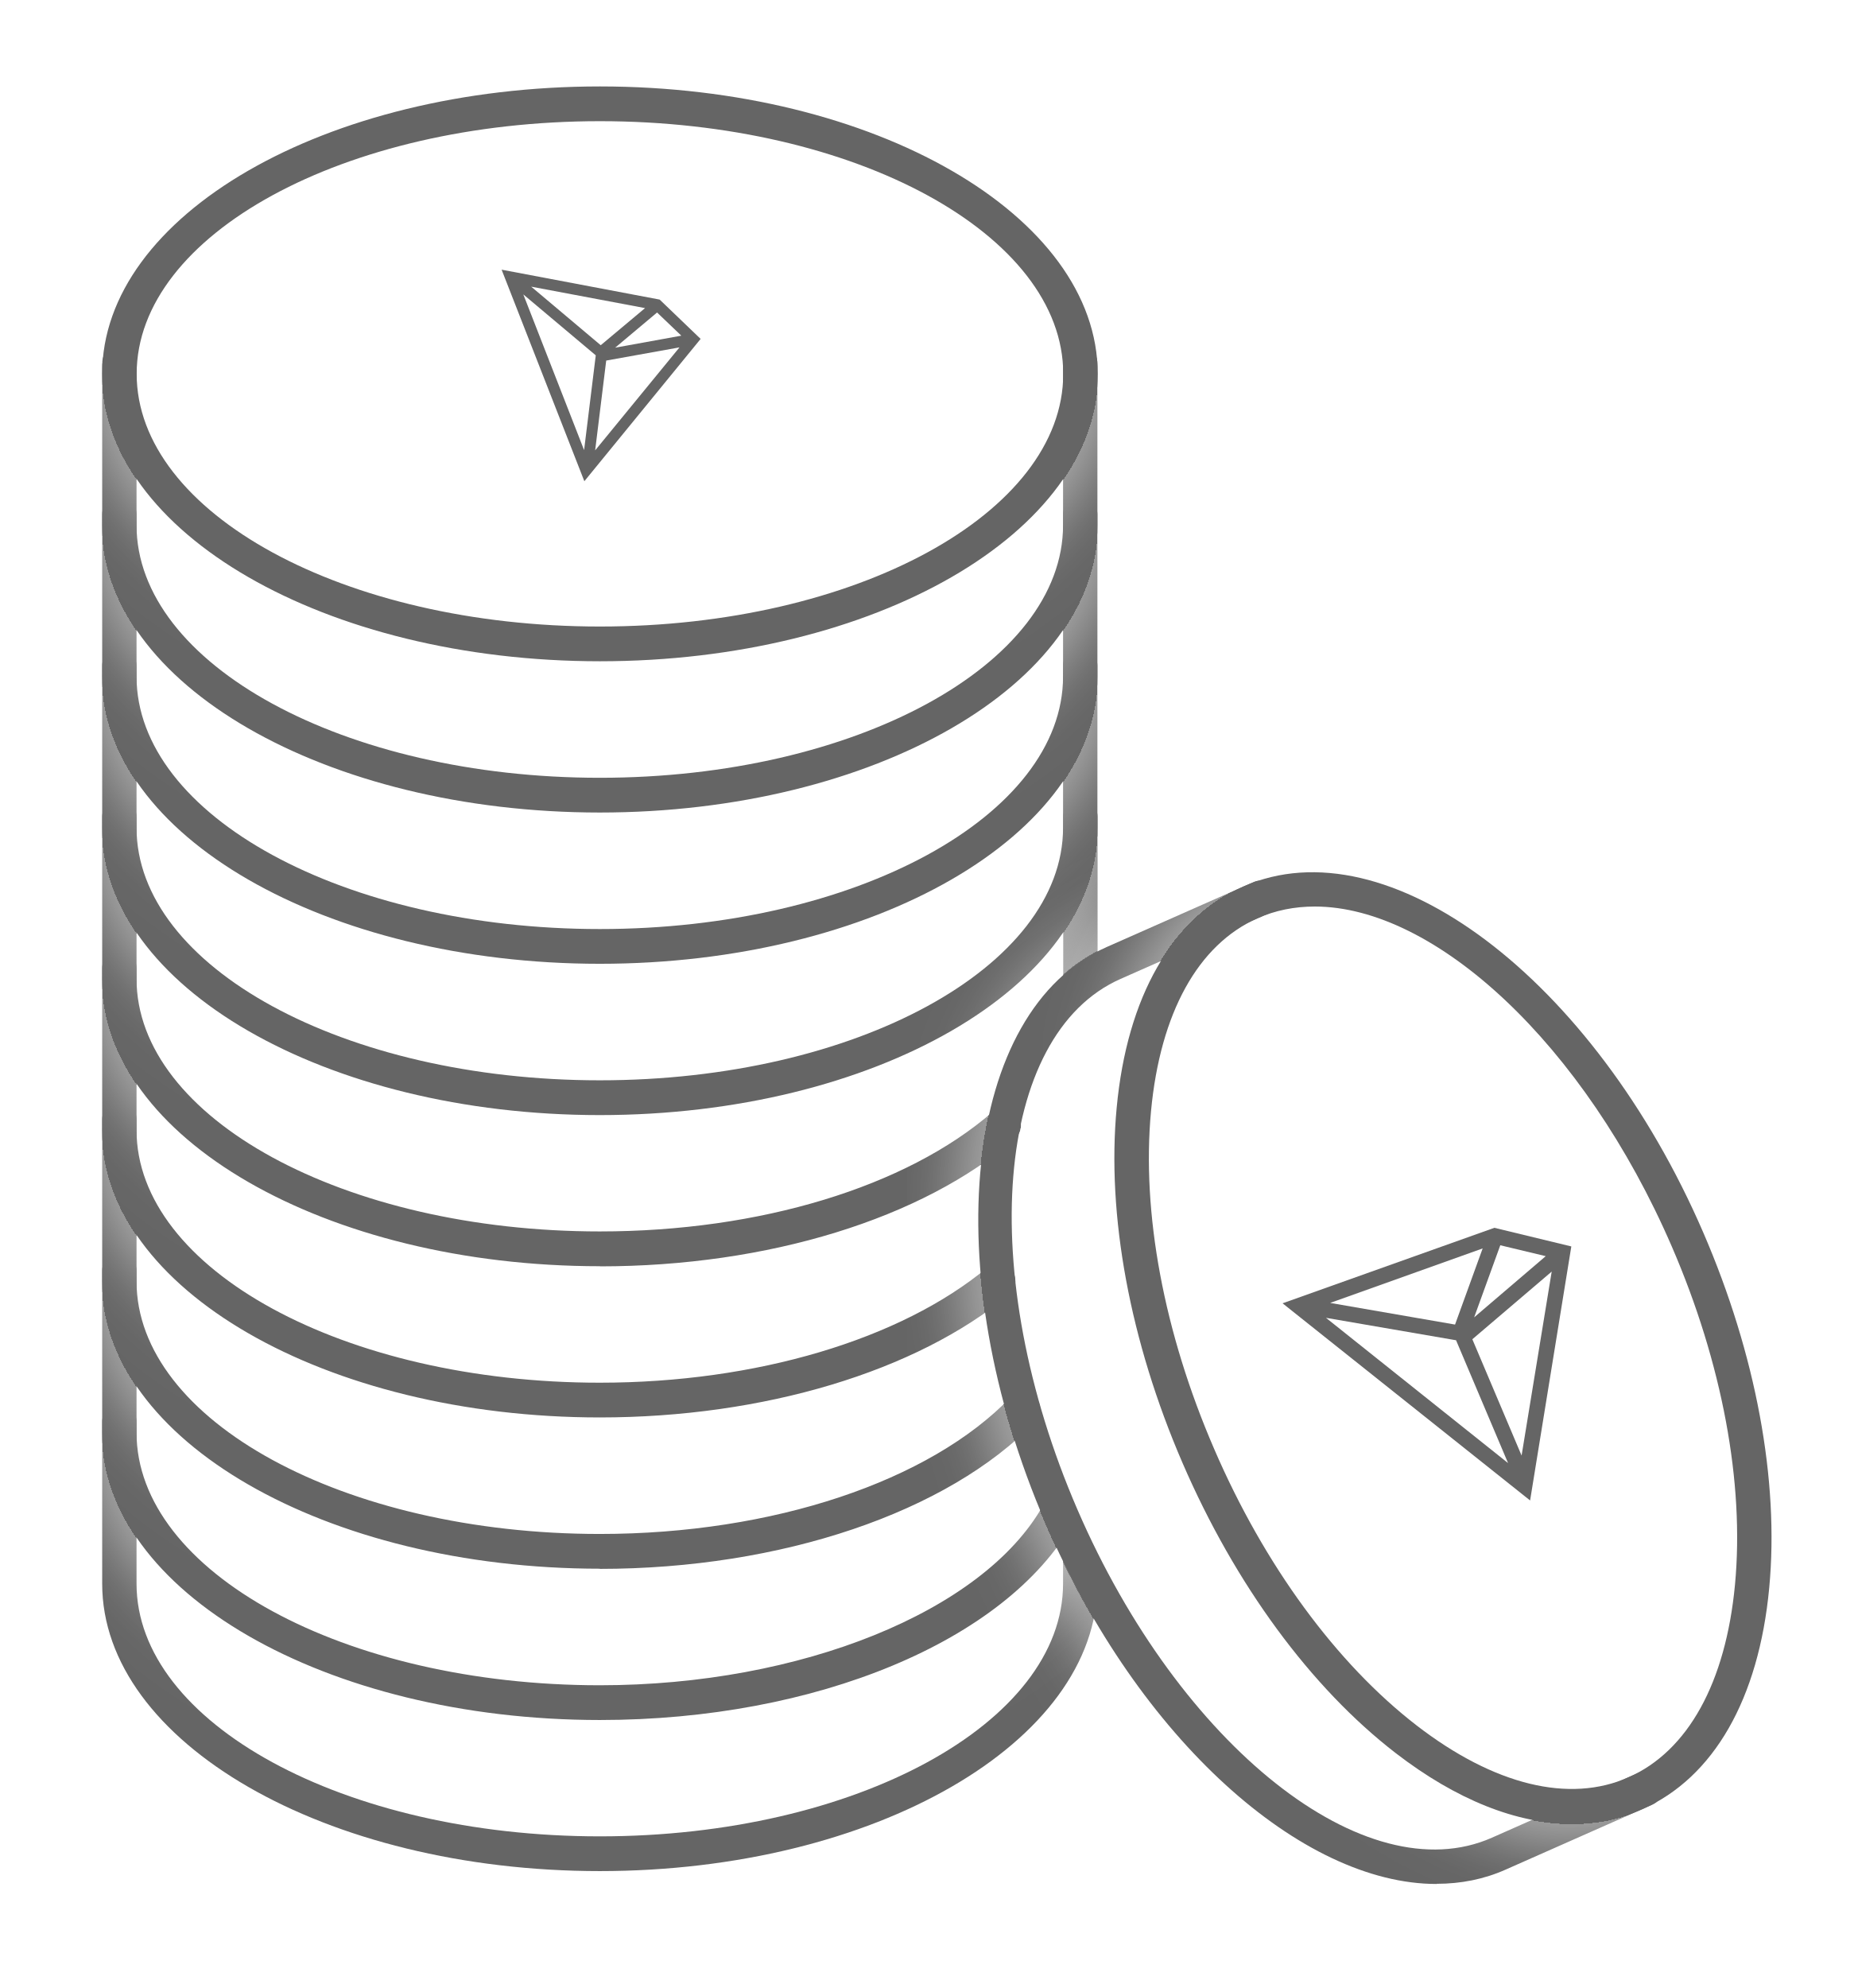
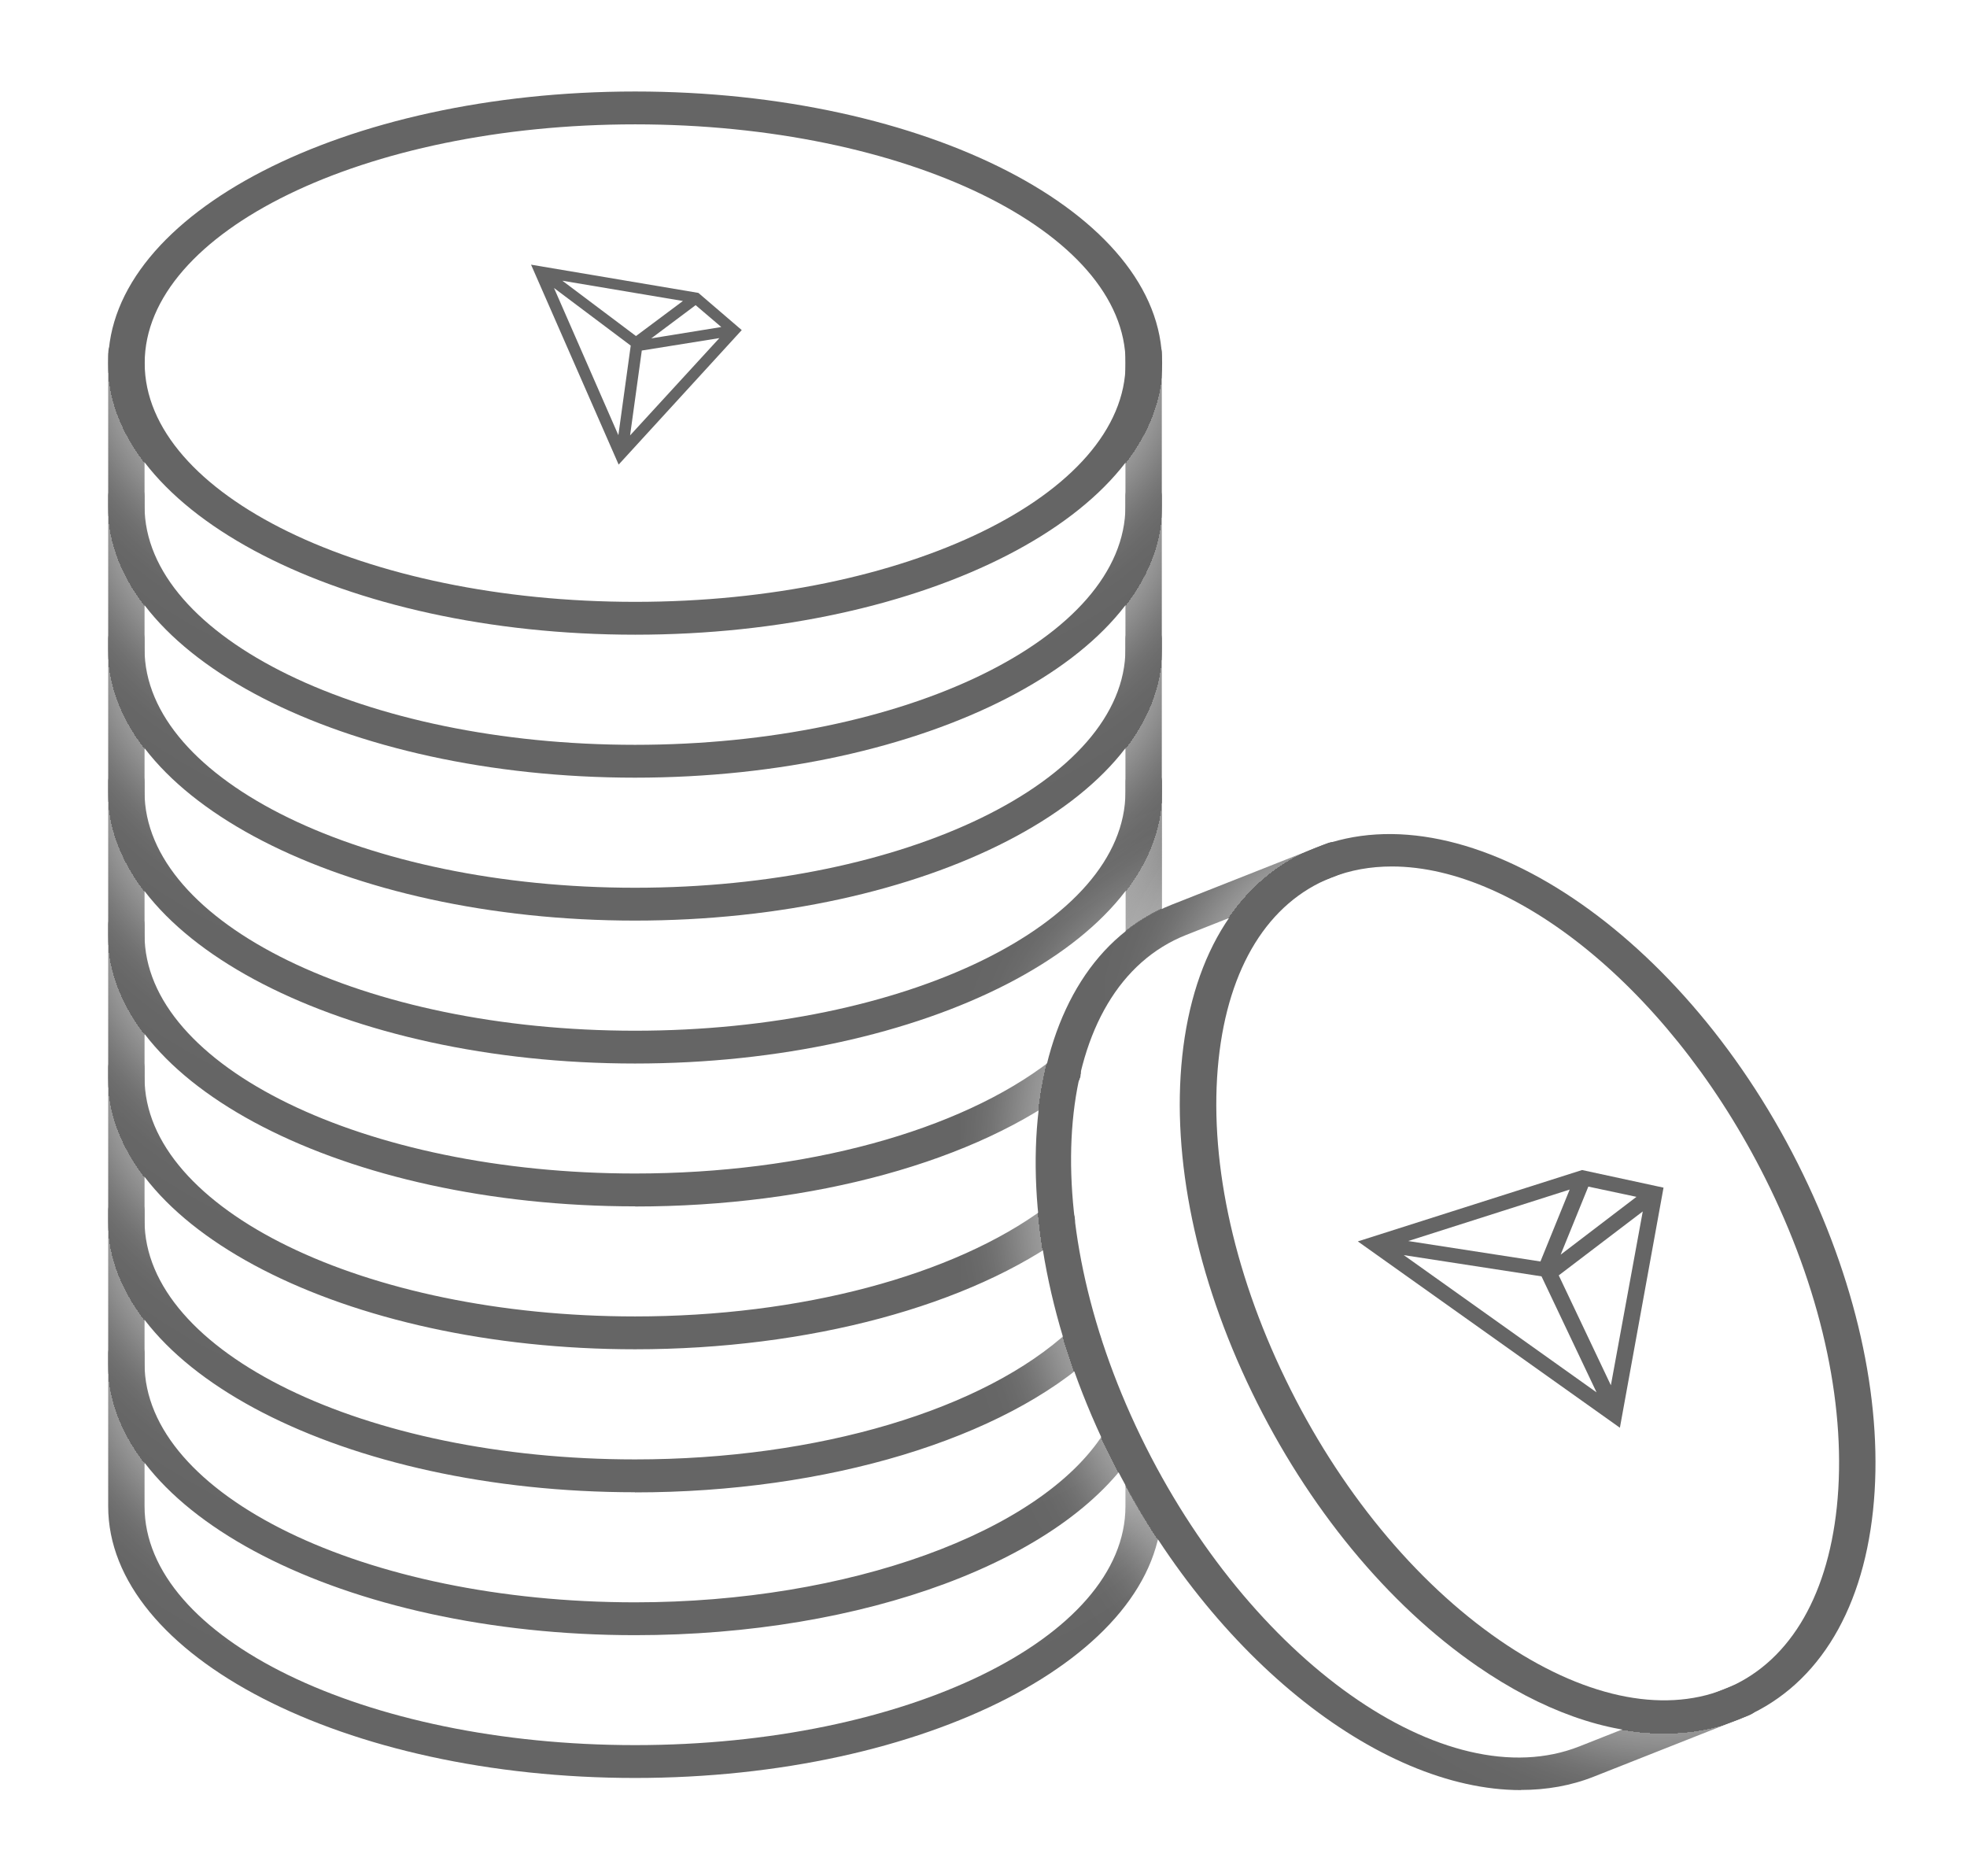
- <svg xmlns="http://www.w3.org/2000/svg" width="43" height="46" viewBox="0 0 43 46" fill="none">
+ <svg xmlns="http://www.w3.org/2000/svg" width="43" height="41" viewBox="0 0 43 41" fill="none">
  <g filter="url(#filter0_d_524_1945)">
-     <path d="M13.885 43.295C7.534 43.295 2.365 40.313 2.365 36.645V32.896C2.365 32.672 2.545 32.494 2.762 32.494C2.98 32.494 3.16 32.676 3.16 32.896V36.645C3.16 39.869 7.969 42.491 13.882 42.491C19.794 42.491 24.603 39.869 24.603 36.645V36.043C24.603 35.819 24.783 35.641 25.001 35.641C25.219 35.641 25.398 35.823 25.398 36.043V36.645C25.398 40.313 20.23 43.295 13.878 43.295H13.885Z" fill="#656565" />
+     <path d="M13.885 38.862C7.534 38.862 2.365 36.2 2.365 32.925V29.579C2.365 29.38 2.545 29.221 2.762 29.221C2.98 29.221 3.16 29.383 3.16 29.579V32.925C3.16 35.803 7.969 38.144 13.882 38.144C19.794 38.144 24.603 35.803 24.603 32.925V32.389C24.603 32.189 24.783 32.03 25.001 32.03C25.219 32.03 25.398 32.192 25.398 32.389V32.925C25.398 36.2 20.23 38.862 13.878 38.862H13.885Z" fill="#656565" />
  </g>
  <g filter="url(#filter1_d_524_1945)">
-     <path d="M13.885 39.799C7.534 39.799 2.365 36.816 2.365 33.148V29.4C2.365 29.176 2.545 28.998 2.762 28.998C2.98 28.998 3.16 29.179 3.16 29.4V33.148C3.16 36.372 7.969 38.995 13.882 38.995C18.532 38.995 22.75 37.288 24.133 34.847C24.244 34.655 24.486 34.589 24.676 34.697C24.866 34.809 24.932 35.054 24.825 35.246C23.279 37.97 18.881 39.799 13.882 39.799H13.885Z" fill="#656565" />
+     <path d="M13.885 35.741C7.534 35.741 2.365 33.078 2.365 29.804V26.458C2.365 26.258 2.545 26.099 2.762 26.099C2.98 26.099 3.16 26.261 3.16 26.458V29.804C3.16 32.682 7.969 35.023 13.882 35.023C18.532 35.023 22.75 33.5 24.133 31.321C24.244 31.149 24.486 31.09 24.676 31.187C24.866 31.287 24.932 31.505 24.825 31.677C23.279 34.108 18.881 35.741 13.882 35.741H13.885Z" fill="#656565" />
  </g>
  <g filter="url(#filter2_d_524_1945)">
-     <path d="M13.885 36.298C7.534 36.298 2.365 33.316 2.365 29.648V25.899C2.365 25.676 2.545 25.497 2.762 25.497C2.98 25.497 3.16 25.679 3.16 25.899V29.648C3.16 32.872 7.969 35.494 13.882 35.494C17.875 35.494 21.516 34.281 23.39 32.33C23.542 32.172 23.794 32.165 23.953 32.323C24.112 32.477 24.116 32.732 23.96 32.893C21.941 34.994 18.079 36.302 13.878 36.302L13.885 36.298Z" fill="#656565" />
+     <path d="M13.885 32.617C7.534 32.617 2.365 29.954 2.365 26.68V23.334C2.365 23.134 2.545 22.975 2.762 22.975C2.98 22.975 3.16 23.137 3.16 23.334V26.68C3.16 29.558 7.969 31.899 13.882 31.899C17.875 31.899 21.516 30.816 23.39 29.074C23.542 28.933 23.794 28.927 23.953 29.068C24.112 29.205 24.116 29.433 23.96 29.576C21.941 31.452 18.079 32.62 13.878 32.62L13.885 32.617Z" fill="#656565" />
  </g>
  <g filter="url(#filter3_d_524_1945)">
-     <path d="M13.885 32.798C7.534 32.798 2.365 29.816 2.365 26.148V22.399C2.365 22.176 2.545 21.997 2.762 21.997C2.98 21.997 3.16 22.179 3.16 22.399V26.148C3.16 29.372 7.969 31.994 13.882 31.994C17.491 31.994 20.845 30.998 22.85 29.33C23.02 29.186 23.272 29.214 23.41 29.386C23.549 29.557 23.524 29.812 23.355 29.952C21.211 31.735 17.671 32.798 13.878 32.798H13.885Z" fill="#656565" />
+     <path d="M13.885 29.492C7.534 29.492 2.365 26.829 2.365 23.555V20.209C2.365 20.009 2.545 19.85 2.762 19.85C2.98 19.85 3.16 20.013 3.16 20.209V23.555C3.16 26.433 7.969 28.774 13.882 28.774C17.491 28.774 20.845 27.884 22.85 26.396C23.02 26.268 23.272 26.293 23.41 26.446C23.549 26.599 23.524 26.826 23.355 26.951C21.211 28.543 17.671 29.492 13.878 29.492H13.885Z" fill="#656565" />
  </g>
  <g filter="url(#filter4_d_524_1945)">
-     <path d="M13.885 29.299C7.534 29.299 2.365 26.316 2.365 22.648V18.899C2.365 18.676 2.545 18.497 2.762 18.497C2.98 18.497 3.16 18.679 3.16 18.899V22.648C3.16 25.872 7.969 28.494 13.882 28.494C17.581 28.494 20.976 27.463 22.968 25.732C23.134 25.585 23.386 25.606 23.531 25.774C23.677 25.942 23.656 26.197 23.49 26.344C21.36 28.197 17.768 29.302 13.885 29.302V29.299Z" fill="#656565" />
+     <path d="M13.885 26.368C7.534 26.368 2.365 23.706 2.365 20.431V17.085C2.365 16.886 2.545 16.726 2.762 16.726C2.98 16.726 3.16 16.889 3.16 17.085V20.431C3.16 23.309 7.969 25.65 13.882 25.65C17.581 25.65 20.976 24.729 22.968 23.184C23.134 23.053 23.386 23.072 23.531 23.222C23.677 23.372 23.656 23.599 23.49 23.73C21.36 25.385 17.768 26.371 13.885 26.371V26.368Z" fill="#656565" />
  </g>
  <g filter="url(#filter5_d_524_1945)">
-     <path d="M25.005 23.05C24.783 23.05 24.607 22.868 24.607 22.648V18.899C24.607 18.676 24.787 18.497 25.005 18.497C25.222 18.497 25.402 18.679 25.402 18.899V22.648C25.402 22.872 25.222 23.05 25.005 23.05Z" fill="#656565" />
+     <path d="M25.005 20.79C24.783 20.79 24.607 20.628 24.607 20.431V17.085C24.607 16.886 24.787 16.726 25.005 16.726C25.222 16.726 25.402 16.889 25.402 17.085V20.431C25.402 20.631 25.222 20.79 25.005 20.79Z" fill="#656565" />
  </g>
  <g filter="url(#filter6_d_524_1945)">
-     <path d="M13.885 25.802C7.534 25.802 2.365 22.819 2.365 19.151V15.403C2.365 15.179 2.545 15.001 2.762 15.001C2.98 15.001 3.16 15.182 3.16 15.403V19.151C3.16 22.375 7.969 24.997 13.882 24.997C19.794 24.997 24.603 22.375 24.603 19.151V15.403C24.603 15.179 24.783 15.001 25.001 15.001C25.219 15.001 25.398 15.182 25.398 15.403V19.151C25.398 22.819 20.23 25.802 13.878 25.802H13.885Z" fill="#656565" />
+     <path d="M13.885 23.246C7.534 23.246 2.365 20.584 2.365 17.31V13.964C2.365 13.764 2.545 13.605 2.762 13.605C2.98 13.605 3.16 13.767 3.16 13.964V17.31C3.16 20.188 7.969 22.529 13.882 22.529C19.794 22.529 24.603 20.188 24.603 17.31V13.964C24.603 13.764 24.783 13.605 25.001 13.605C25.219 13.605 25.398 13.767 25.398 13.964V17.31C25.398 20.584 20.23 23.246 13.878 23.246H13.885Z" fill="#656565" />
  </g>
  <g filter="url(#filter7_d_524_1945)">
-     <path d="M13.885 22.301C7.534 22.301 2.365 19.319 2.365 15.651V11.902C2.365 11.679 2.545 11.5 2.762 11.5C2.98 11.5 3.16 11.682 3.16 11.902V15.651C3.16 18.875 7.969 21.497 13.882 21.497C19.794 21.497 24.603 18.875 24.603 15.651V11.902C24.603 11.679 24.783 11.5 25.001 11.5C25.219 11.5 25.398 11.682 25.398 11.902V15.651C25.398 19.319 20.23 22.301 13.878 22.301H13.885Z" fill="#656565" />
+     <path d="M13.885 20.122C7.534 20.122 2.365 17.46 2.365 14.185V10.839C2.365 10.64 2.545 10.48 2.762 10.48C2.98 10.48 3.16 10.643 3.16 10.839V14.185C3.16 17.063 7.969 19.404 13.882 19.404C19.794 19.404 24.603 17.063 24.603 14.185V10.839C24.603 10.64 24.783 10.48 25.001 10.48C25.219 10.48 25.398 10.643 25.398 10.839V14.185C25.398 17.46 20.23 20.122 13.878 20.122H13.885Z" fill="#656565" />
  </g>
  <g filter="url(#filter8_d_524_1945)">
-     <path d="M13.885 18.801C7.534 18.801 2.365 15.819 2.365 12.15V8.402C2.365 8.178 2.545 8 2.762 8C2.98 8 3.16 8.182 3.16 8.402V12.15C3.16 15.374 7.969 17.997 13.882 17.997C19.794 17.997 24.603 15.374 24.603 12.15V8.402C24.603 8.178 24.783 8 25.001 8C25.219 8 25.398 8.182 25.398 8.402V12.15C25.398 15.819 20.23 18.801 13.878 18.801H13.885Z" fill="#656565" />
+     <path d="M13.885 16.998C7.534 16.998 2.365 14.335 2.365 11.061V7.715C2.365 7.515 2.545 7.356 2.762 7.356C2.98 7.356 3.16 7.518 3.16 7.715V11.061C3.16 13.939 7.969 16.28 13.882 16.28C19.794 16.28 24.603 13.939 24.603 11.061V7.715C24.603 7.515 24.783 7.356 25.001 7.356C25.219 7.356 25.398 7.518 25.398 7.715V11.061C25.398 14.335 20.23 16.998 13.878 16.998H13.885Z" fill="#656565" />
  </g>
  <g filter="url(#filter9_d_524_1945)">
-     <path d="M13.885 15.301C7.534 15.301 2.365 12.319 2.365 8.651C2.365 4.983 7.534 2 13.885 2C20.236 2 25.405 4.983 25.405 8.651C25.405 12.319 20.236 15.301 13.885 15.301ZM13.885 2.804C7.973 2.804 3.163 5.427 3.163 8.651C3.163 11.875 7.973 14.497 13.885 14.497C19.797 14.497 24.607 11.875 24.607 8.651C24.607 5.427 19.797 2.804 13.885 2.804Z" fill="#656565" />
+     <path d="M13.885 13.873C7.534 13.873 2.365 11.211 2.365 7.937C2.365 4.662 7.534 2 13.885 2C20.236 2 25.405 4.662 25.405 7.937C25.405 11.211 20.236 13.873 13.885 13.873ZM13.885 2.718C7.973 2.718 3.163 5.059 3.163 7.937C3.163 10.815 7.973 13.155 13.885 13.155C19.797 13.155 24.607 10.815 24.607 7.937C24.607 5.059 19.797 2.718 13.885 2.718Z" fill="#656565" />
  </g>
  <g filter="url(#filter10_d_524_1945)">
-     <path d="M33.247 43.593C30.125 43.593 26.359 40.25 24.202 35.253C21.657 29.368 22.29 23.382 25.613 21.913L29.011 20.41C29.212 20.319 29.447 20.413 29.537 20.616C29.627 20.819 29.533 21.057 29.333 21.148L25.934 22.651C23.013 23.941 22.567 29.448 24.935 34.928C27.303 40.407 31.608 43.813 34.526 42.523L37.921 41.019C38.122 40.928 38.357 41.023 38.447 41.225C38.533 41.428 38.443 41.666 38.243 41.757L34.847 43.26C34.346 43.484 33.807 43.589 33.25 43.589L33.247 43.593Z" fill="#656565" />
+     <path d="M33.247 39.127C30.125 39.127 26.359 36.143 24.202 31.683C21.657 26.43 22.29 21.086 25.613 19.775L29.011 18.433C29.212 18.352 29.447 18.436 29.537 18.617C29.627 18.799 29.533 19.011 29.333 19.092L25.934 20.434C23.013 21.586 22.567 26.502 24.935 31.393C27.303 36.284 31.608 39.324 34.526 38.172L37.921 36.83C38.122 36.749 38.357 36.833 38.447 37.014C38.533 37.195 38.443 37.407 38.243 37.489L34.847 38.831C34.346 39.031 33.807 39.124 33.25 39.124L33.247 39.127Z" fill="#656565" />
  </g>
  <g filter="url(#filter11_d_524_1945)">
-     <path d="M36.379 42.201C35.103 42.201 33.703 41.645 32.302 40.565C30.338 39.051 28.585 36.666 27.368 33.851C26.151 31.036 25.609 28.116 25.844 25.63C26.086 23.06 27.126 21.242 28.779 20.511C32.102 19.043 36.877 22.634 39.421 28.522C40.638 31.337 41.181 34.257 40.946 36.743C40.704 39.313 39.66 41.131 38.011 41.862C37.499 42.089 36.953 42.201 36.379 42.201ZM30.428 20.976C29.962 20.976 29.515 21.064 29.101 21.249C27.728 21.858 26.853 23.438 26.639 25.707C26.418 28.061 26.936 30.837 28.101 33.529C29.263 36.222 30.93 38.491 32.786 39.925C34.577 41.306 36.32 41.733 37.692 41.124C39.065 40.516 39.94 38.935 40.154 36.666C40.375 34.313 39.857 31.536 38.692 28.844C36.662 24.151 33.212 20.976 30.428 20.976Z" fill="#656565" />
+     <path d="M36.379 37.885C35.103 37.885 33.703 37.389 32.302 36.424C30.338 35.073 28.585 32.944 27.368 30.431C26.151 27.919 25.609 25.313 25.844 23.093C26.086 20.799 27.126 19.176 28.779 18.524C32.102 17.213 36.877 20.419 39.421 25.675C40.638 28.187 41.181 30.794 40.946 33.013C40.704 35.307 39.66 36.93 38.011 37.582C37.499 37.785 36.953 37.885 36.379 37.885ZM30.428 18.939C29.962 18.939 29.515 19.017 29.101 19.183C27.728 19.726 26.853 21.136 26.639 23.162C26.418 25.263 26.936 27.741 28.101 30.144C29.263 32.548 30.93 34.574 32.786 35.853C34.577 37.086 36.32 37.467 37.692 36.924C39.065 36.381 39.94 34.97 40.154 32.944C40.375 30.843 39.857 28.365 38.692 25.962C36.662 21.773 33.212 18.939 30.428 18.939Z" fill="#656565" />
  </g>
  <g filter="url(#filter12_d_524_1945)">
-     <path d="M34.585 28.41L29.683 30.157L35.412 34.719L36.366 28.841L34.585 28.41ZM34.722 28.814L35.774 29.066L34.117 30.482L34.722 28.814ZM33.675 30.649L30.785 30.148L34.314 28.887L33.675 30.649ZM33.699 31.013L34.902 33.854L30.688 30.493L33.699 31.012L33.699 31.013ZM34.075 30.989L35.912 29.423L35.215 33.68L34.075 30.988L34.075 30.989Z" fill="#656565" />
+     <path d="M34.585 25.574L29.683 27.134L35.412 31.207L36.366 25.959L34.585 25.574ZM34.722 25.936L35.774 26.16L34.117 27.424L34.722 25.936ZM33.675 27.573L30.785 27.126L34.314 26.001L33.675 27.573ZM33.699 27.899L34.902 30.434L30.688 27.434L33.699 27.898L33.699 27.899ZM34.075 27.877L35.912 26.479L35.215 30.279L34.075 27.876L34.075 27.877Z" fill="#656565" />
  </g>
  <g filter="url(#filter13_d_524_1945)">
-     <path d="M15.267 6.932L11.609 6.24L13.524 11.135L16.215 7.842L15.267 6.932ZM15.207 7.231L15.768 7.767L14.237 8.045L15.207 7.231ZM13.903 7.988L12.294 6.633L14.929 7.129L13.903 7.988ZM13.788 8.222L13.518 10.415L12.111 6.812L13.788 8.222L13.788 8.222ZM14.03 8.343L15.726 8.038L13.774 10.421L14.03 8.342L14.03 8.343Z" fill="#656565" />
+     <path d="M15.267 6.402L11.609 5.785L13.524 10.155L16.215 7.215L15.267 6.402ZM15.207 6.67L15.768 7.148L14.237 7.396L15.207 6.67ZM13.903 7.345L12.294 6.136L14.929 6.579L13.903 7.345ZM13.788 7.555L13.518 9.512L12.111 6.295L13.788 7.554L13.788 7.555ZM14.03 7.662L15.726 7.39L13.774 9.517L14.03 7.662L14.03 7.662Z" fill="#656565" />
  </g>
  <defs>
-     <filter id="filter0_d_524_1945" x="0.728" y="30.857" width="26.308" height="14.076" filterUnits="userSpaceOnUse" color-interpolation-filters="sRGB">
+     <filter id="filter0_d_524_1945" x="0.728" y="27.583" width="26.308" height="12.916" filterUnits="userSpaceOnUse" color-interpolation-filters="sRGB">
      <feFlood flood-opacity="0" result="BackgroundImageFix" />
      <feColorMatrix in="SourceAlpha" type="matrix" values="0 0 0 0 0 0 0 0 0 0 0 0 0 0 0 0 0 0 127 0" result="hardAlpha" />
      <feOffset />
      <feGaussianBlur stdDeviation="0.819" />
      <feComposite in2="hardAlpha" operator="out" />
      <feColorMatrix type="matrix" values="0 0 0 0 1 0 0 0 0 1 0 0 0 0 1 0 0 0 1 0" />
      <feBlend mode="normal" in2="BackgroundImageFix" result="effect1_dropShadow_524_1945" />
      <feBlend mode="normal" in="SourceGraphic" in2="effect1_dropShadow_524_1945" result="shape" />
    </filter>
-     <filter id="filter1_d_524_1945" x="0.728" y="27.36" width="25.786" height="14.076" filterUnits="userSpaceOnUse" color-interpolation-filters="sRGB">
+     <filter id="filter1_d_524_1945" x="0.728" y="24.462" width="25.786" height="12.916" filterUnits="userSpaceOnUse" color-interpolation-filters="sRGB">
      <feFlood flood-opacity="0" result="BackgroundImageFix" />
      <feColorMatrix in="SourceAlpha" type="matrix" values="0 0 0 0 0 0 0 0 0 0 0 0 0 0 0 0 0 0 127 0" result="hardAlpha" />
      <feOffset />
      <feGaussianBlur stdDeviation="0.819" />
      <feComposite in2="hardAlpha" operator="out" />
      <feColorMatrix type="matrix" values="0 0 0 0 1 0 0 0 0 1 0 0 0 0 1 0 0 0 1 0" />
      <feBlend mode="normal" in2="BackgroundImageFix" result="effect1_dropShadow_524_1945" />
      <feBlend mode="normal" in="SourceGraphic" in2="effect1_dropShadow_524_1945" result="shape" />
    </filter>
-     <filter id="filter2_d_524_1945" x="0.728" y="23.86" width="24.984" height="14.079" filterUnits="userSpaceOnUse" color-interpolation-filters="sRGB">
+     <filter id="filter2_d_524_1945" x="0.728" y="21.338" width="24.984" height="12.919" filterUnits="userSpaceOnUse" color-interpolation-filters="sRGB">
      <feFlood flood-opacity="0" result="BackgroundImageFix" />
      <feColorMatrix in="SourceAlpha" type="matrix" values="0 0 0 0 0 0 0 0 0 0 0 0 0 0 0 0 0 0 127 0" result="hardAlpha" />
      <feOffset />
      <feGaussianBlur stdDeviation="0.819" />
      <feComposite in2="hardAlpha" operator="out" />
      <feColorMatrix type="matrix" values="0 0 0 0 1 0 0 0 0 1 0 0 0 0 1 0 0 0 1 0" />
      <feBlend mode="normal" in2="BackgroundImageFix" result="effect1_dropShadow_524_1945" />
      <feBlend mode="normal" in="SourceGraphic" in2="effect1_dropShadow_524_1945" result="shape" />
    </filter>
-     <filter id="filter3_d_524_1945" x="0.728" y="20.36" width="24.41" height="14.076" filterUnits="userSpaceOnUse" color-interpolation-filters="sRGB">
+     <filter id="filter3_d_524_1945" x="0.728" y="18.213" width="24.41" height="12.916" filterUnits="userSpaceOnUse" color-interpolation-filters="sRGB">
      <feFlood flood-opacity="0" result="BackgroundImageFix" />
      <feColorMatrix in="SourceAlpha" type="matrix" values="0 0 0 0 0 0 0 0 0 0 0 0 0 0 0 0 0 0 127 0" result="hardAlpha" />
      <feOffset />
      <feGaussianBlur stdDeviation="0.819" />
      <feComposite in2="hardAlpha" operator="out" />
      <feColorMatrix type="matrix" values="0 0 0 0 1 0 0 0 0 1 0 0 0 0 1 0 0 0 1 0" />
      <feBlend mode="normal" in2="BackgroundImageFix" result="effect1_dropShadow_524_1945" />
      <feBlend mode="normal" in="SourceGraphic" in2="effect1_dropShadow_524_1945" result="shape" />
    </filter>
-     <filter id="filter4_d_524_1945" x="0.728" y="16.86" width="24.538" height="14.079" filterUnits="userSpaceOnUse" color-interpolation-filters="sRGB">
+     <filter id="filter4_d_524_1945" x="0.728" y="15.089" width="24.538" height="12.919" filterUnits="userSpaceOnUse" color-interpolation-filters="sRGB">
      <feFlood flood-opacity="0" result="BackgroundImageFix" />
      <feColorMatrix in="SourceAlpha" type="matrix" values="0 0 0 0 0 0 0 0 0 0 0 0 0 0 0 0 0 0 127 0" result="hardAlpha" />
      <feOffset />
      <feGaussianBlur stdDeviation="0.819" />
      <feComposite in2="hardAlpha" operator="out" />
      <feColorMatrix type="matrix" values="0 0 0 0 1 0 0 0 0 1 0 0 0 0 1 0 0 0 1 0" />
      <feBlend mode="normal" in2="BackgroundImageFix" result="effect1_dropShadow_524_1945" />
      <feBlend mode="normal" in="SourceGraphic" in2="effect1_dropShadow_524_1945" result="shape" />
    </filter>
-     <filter id="filter5_d_524_1945" x="22.97" y="16.86" width="4.07" height="7.827" filterUnits="userSpaceOnUse" color-interpolation-filters="sRGB">
+     <filter id="filter5_d_524_1945" x="22.97" y="15.089" width="4.07" height="7.338" filterUnits="userSpaceOnUse" color-interpolation-filters="sRGB">
      <feFlood flood-opacity="0" result="BackgroundImageFix" />
      <feColorMatrix in="SourceAlpha" type="matrix" values="0 0 0 0 0 0 0 0 0 0 0 0 0 0 0 0 0 0 127 0" result="hardAlpha" />
      <feOffset />
      <feGaussianBlur stdDeviation="0.819" />
      <feComposite in2="hardAlpha" operator="out" />
      <feColorMatrix type="matrix" values="0 0 0 0 1 0 0 0 0 1 0 0 0 0 1 0 0 0 1 0" />
      <feBlend mode="normal" in2="BackgroundImageFix" result="effect1_dropShadow_524_1945" />
      <feBlend mode="normal" in="SourceGraphic" in2="effect1_dropShadow_524_1945" result="shape" />
    </filter>
-     <filter id="filter6_d_524_1945" x="0.728" y="13.363" width="26.308" height="14.076" filterUnits="userSpaceOnUse" color-interpolation-filters="sRGB">
+     <filter id="filter6_d_524_1945" x="0.728" y="11.967" width="26.308" height="12.916" filterUnits="userSpaceOnUse" color-interpolation-filters="sRGB">
      <feFlood flood-opacity="0" result="BackgroundImageFix" />
      <feColorMatrix in="SourceAlpha" type="matrix" values="0 0 0 0 0 0 0 0 0 0 0 0 0 0 0 0 0 0 127 0" result="hardAlpha" />
      <feOffset />
      <feGaussianBlur stdDeviation="0.819" />
      <feComposite in2="hardAlpha" operator="out" />
      <feColorMatrix type="matrix" values="0 0 0 0 1 0 0 0 0 1 0 0 0 0 1 0 0 0 1 0" />
      <feBlend mode="normal" in2="BackgroundImageFix" result="effect1_dropShadow_524_1945" />
      <feBlend mode="normal" in="SourceGraphic" in2="effect1_dropShadow_524_1945" result="shape" />
    </filter>
-     <filter id="filter7_d_524_1945" x="0.728" y="9.863" width="26.308" height="14.076" filterUnits="userSpaceOnUse" color-interpolation-filters="sRGB">
+     <filter id="filter7_d_524_1945" x="0.728" y="8.843" width="26.308" height="12.916" filterUnits="userSpaceOnUse" color-interpolation-filters="sRGB">
      <feFlood flood-opacity="0" result="BackgroundImageFix" />
      <feColorMatrix in="SourceAlpha" type="matrix" values="0 0 0 0 0 0 0 0 0 0 0 0 0 0 0 0 0 0 127 0" result="hardAlpha" />
      <feOffset />
      <feGaussianBlur stdDeviation="0.819" />
      <feComposite in2="hardAlpha" operator="out" />
      <feColorMatrix type="matrix" values="0 0 0 0 1 0 0 0 0 1 0 0 0 0 1 0 0 0 1 0" />
      <feBlend mode="normal" in2="BackgroundImageFix" result="effect1_dropShadow_524_1945" />
      <feBlend mode="normal" in="SourceGraphic" in2="effect1_dropShadow_524_1945" result="shape" />
    </filter>
-     <filter id="filter8_d_524_1945" x="0.728" y="6.363" width="26.308" height="14.076" filterUnits="userSpaceOnUse" color-interpolation-filters="sRGB">
+     <filter id="filter8_d_524_1945" x="0.728" y="5.719" width="26.308" height="12.916" filterUnits="userSpaceOnUse" color-interpolation-filters="sRGB">
      <feFlood flood-opacity="0" result="BackgroundImageFix" />
      <feColorMatrix in="SourceAlpha" type="matrix" values="0 0 0 0 0 0 0 0 0 0 0 0 0 0 0 0 0 0 127 0" result="hardAlpha" />
      <feOffset />
      <feGaussianBlur stdDeviation="0.819" />
      <feComposite in2="hardAlpha" operator="out" />
      <feColorMatrix type="matrix" values="0 0 0 0 1 0 0 0 0 1 0 0 0 0 1 0 0 0 1 0" />
      <feBlend mode="normal" in2="BackgroundImageFix" result="effect1_dropShadow_524_1945" />
      <feBlend mode="normal" in="SourceGraphic" in2="effect1_dropShadow_524_1945" result="shape" />
    </filter>
-     <filter id="filter9_d_524_1945" x="0.728" y="0.363" width="26.315" height="16.576" filterUnits="userSpaceOnUse" color-interpolation-filters="sRGB">
+     <filter id="filter9_d_524_1945" x="0.728" y="0.363" width="26.315" height="15.148" filterUnits="userSpaceOnUse" color-interpolation-filters="sRGB">
      <feFlood flood-opacity="0" result="BackgroundImageFix" />
      <feColorMatrix in="SourceAlpha" type="matrix" values="0 0 0 0 0 0 0 0 0 0 0 0 0 0 0 0 0 0 127 0" result="hardAlpha" />
      <feOffset />
      <feGaussianBlur stdDeviation="0.819" />
      <feComposite in2="hardAlpha" operator="out" />
      <feColorMatrix type="matrix" values="0 0 0 0 1 0 0 0 0 1 0 0 0 0 1 0 0 0 1 0" />
      <feBlend mode="normal" in2="BackgroundImageFix" result="effect1_dropShadow_524_1945" />
      <feBlend mode="normal" in="SourceGraphic" in2="effect1_dropShadow_524_1945" result="shape" />
    </filter>
-     <filter id="filter10_d_524_1945" x="21.003" y="18.738" width="19.113" height="26.492" filterUnits="userSpaceOnUse" color-interpolation-filters="sRGB">
+     <filter id="filter10_d_524_1945" x="21.003" y="16.765" width="19.113" height="24" filterUnits="userSpaceOnUse" color-interpolation-filters="sRGB">
      <feFlood flood-opacity="0" result="BackgroundImageFix" />
      <feColorMatrix in="SourceAlpha" type="matrix" values="0 0 0 0 0 0 0 0 0 0 0 0 0 0 0 0 0 0 127 0" result="hardAlpha" />
      <feOffset />
      <feGaussianBlur stdDeviation="0.819" />
      <feComposite in2="hardAlpha" operator="out" />
      <feColorMatrix type="matrix" values="0 0 0 0 1 0 0 0 0 1 0 0 0 0 1 0 0 0 1 0" />
      <feBlend mode="normal" in2="BackgroundImageFix" result="effect1_dropShadow_524_1945" />
      <feBlend mode="normal" in="SourceGraphic" in2="effect1_dropShadow_524_1945" result="shape" />
    </filter>
-     <filter id="filter11_d_524_1945" x="24.153" y="18.545" width="18.484" height="25.293" filterUnits="userSpaceOnUse" color-interpolation-filters="sRGB">
+     <filter id="filter11_d_524_1945" x="24.153" y="16.593" width="18.484" height="22.929" filterUnits="userSpaceOnUse" color-interpolation-filters="sRGB">
      <feFlood flood-opacity="0" result="BackgroundImageFix" />
      <feColorMatrix in="SourceAlpha" type="matrix" values="0 0 0 0 0 0 0 0 0 0 0 0 0 0 0 0 0 0 127 0" result="hardAlpha" />
      <feOffset />
      <feGaussianBlur stdDeviation="0.819" />
      <feComposite in2="hardAlpha" operator="out" />
      <feColorMatrix type="matrix" values="0 0 0 0 1 0 0 0 0 1 0 0 0 0 1 0 0 0 1 0" />
      <feBlend mode="normal" in2="BackgroundImageFix" result="effect1_dropShadow_524_1945" />
      <feBlend mode="normal" in="SourceGraphic" in2="effect1_dropShadow_524_1945" result="shape" />
    </filter>
-     <filter id="filter12_d_524_1945" x="29.011" y="27.738" width="8.027" height="7.653" filterUnits="userSpaceOnUse" color-interpolation-filters="sRGB">
+     <filter id="filter12_d_524_1945" x="29.011" y="24.903" width="8.027" height="6.976" filterUnits="userSpaceOnUse" color-interpolation-filters="sRGB">
      <feFlood flood-opacity="0" result="BackgroundImageFix" />
      <feColorMatrix in="SourceAlpha" type="matrix" values="0 0 0 0 0 0 0 0 0 0 0 0 0 0 0 0 0 0 127 0" result="hardAlpha" />
      <feOffset />
      <feGaussianBlur stdDeviation="0.336" />
      <feComposite in2="hardAlpha" operator="out" />
      <feColorMatrix type="matrix" values="0 0 0 0 1 0 0 0 0 1 0 0 0 0 1 0 0 0 1 0" />
      <feBlend mode="normal" in2="BackgroundImageFix" result="effect1_dropShadow_524_1945" />
      <feBlend mode="normal" in="SourceGraphic" in2="effect1_dropShadow_524_1945" result="shape" />
    </filter>
-     <filter id="filter13_d_524_1945" x="10.937" y="5.569" width="5.95" height="6.238" filterUnits="userSpaceOnUse" color-interpolation-filters="sRGB">
+     <filter id="filter13_d_524_1945" x="10.937" y="5.114" width="5.95" height="5.713" filterUnits="userSpaceOnUse" color-interpolation-filters="sRGB">
      <feFlood flood-opacity="0" result="BackgroundImageFix" />
      <feColorMatrix in="SourceAlpha" type="matrix" values="0 0 0 0 0 0 0 0 0 0 0 0 0 0 0 0 0 0 127 0" result="hardAlpha" />
      <feOffset />
      <feGaussianBlur stdDeviation="0.336" />
      <feComposite in2="hardAlpha" operator="out" />
      <feColorMatrix type="matrix" values="0 0 0 0 1 0 0 0 0 1 0 0 0 0 1 0 0 0 1 0" />
      <feBlend mode="normal" in2="BackgroundImageFix" result="effect1_dropShadow_524_1945" />
      <feBlend mode="normal" in="SourceGraphic" in2="effect1_dropShadow_524_1945" result="shape" />
    </filter>
  </defs>
</svg>
